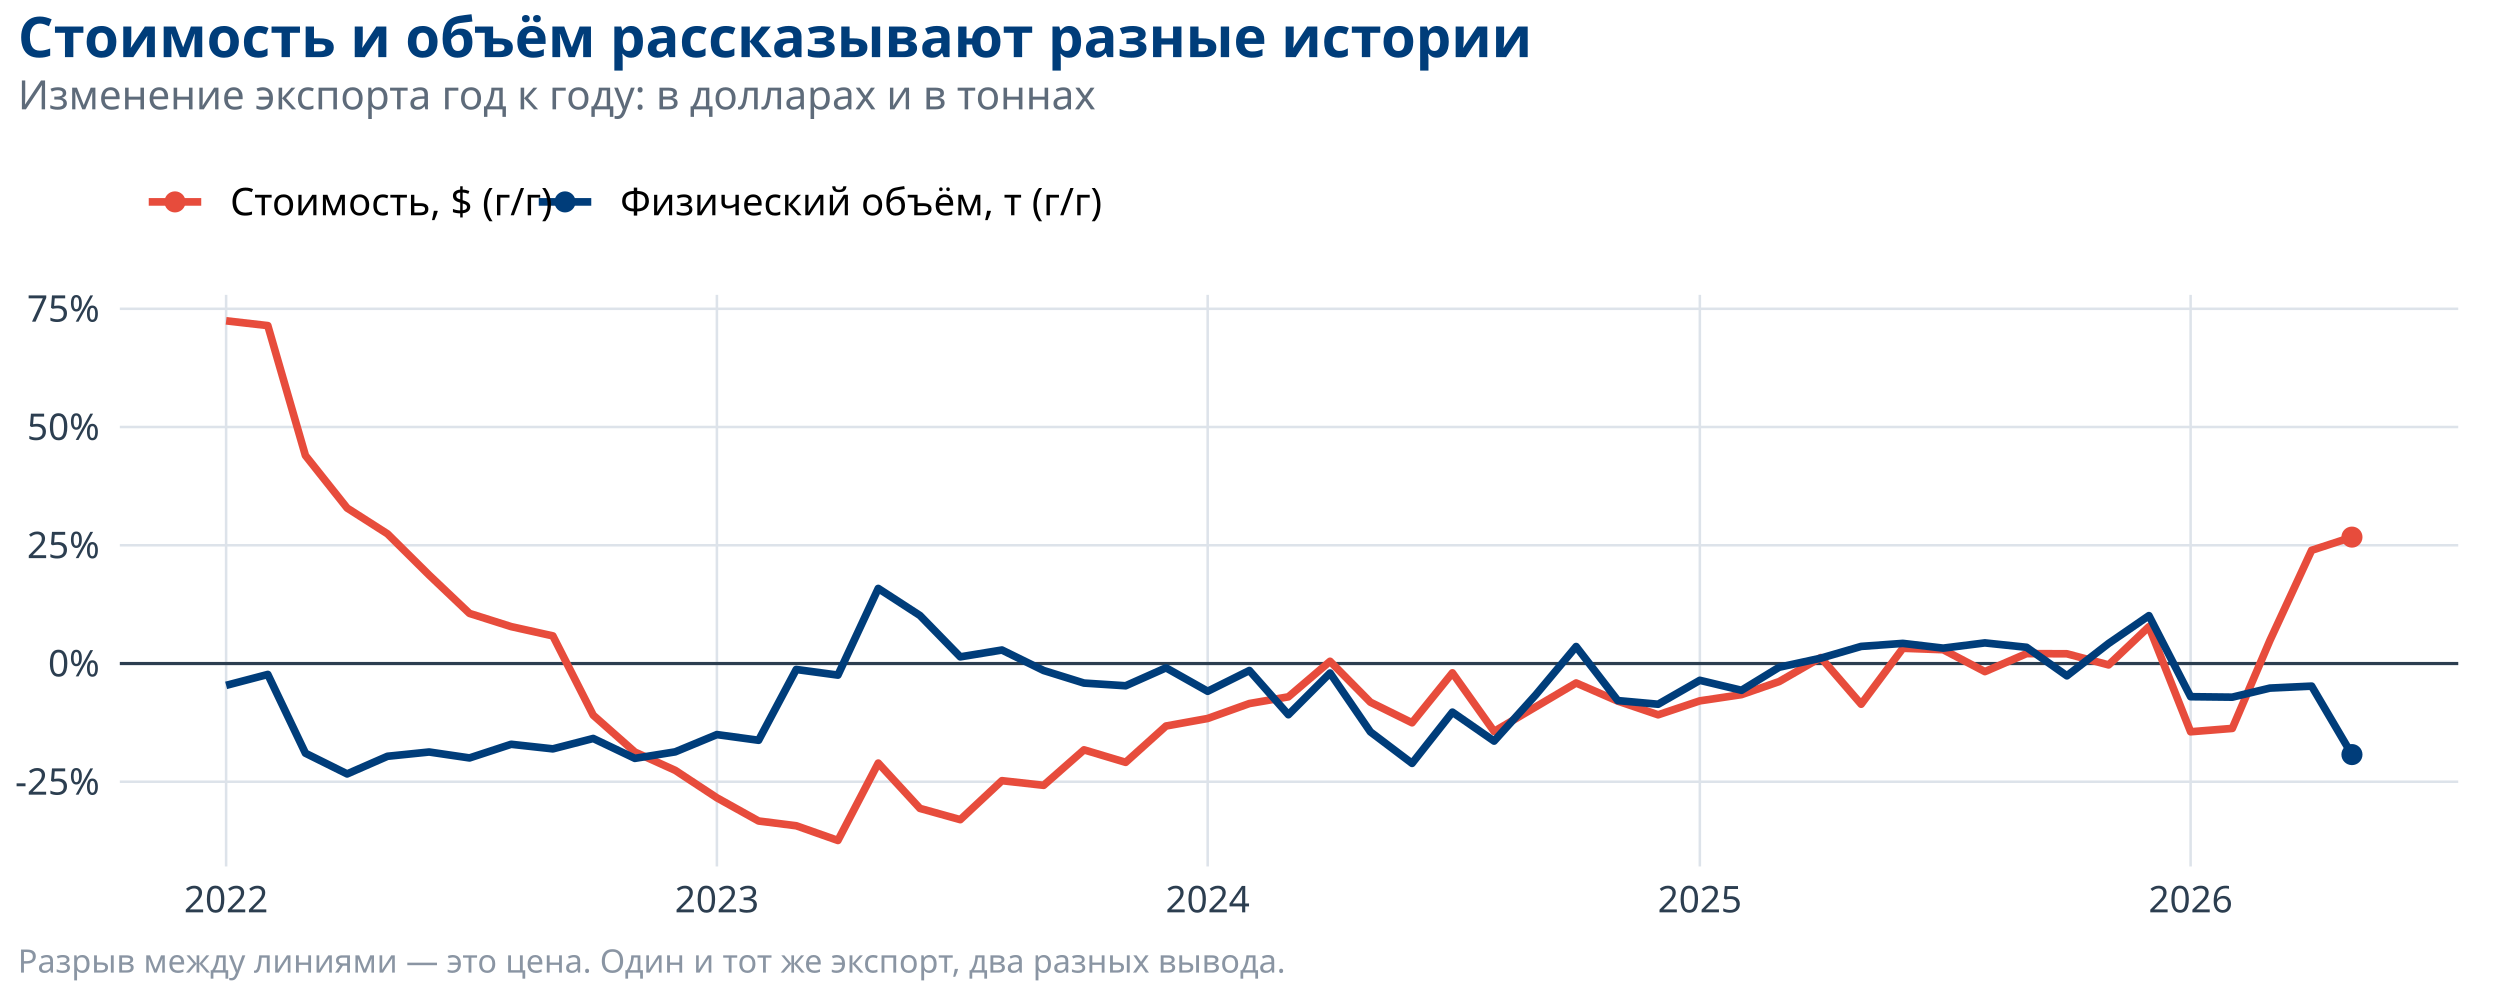
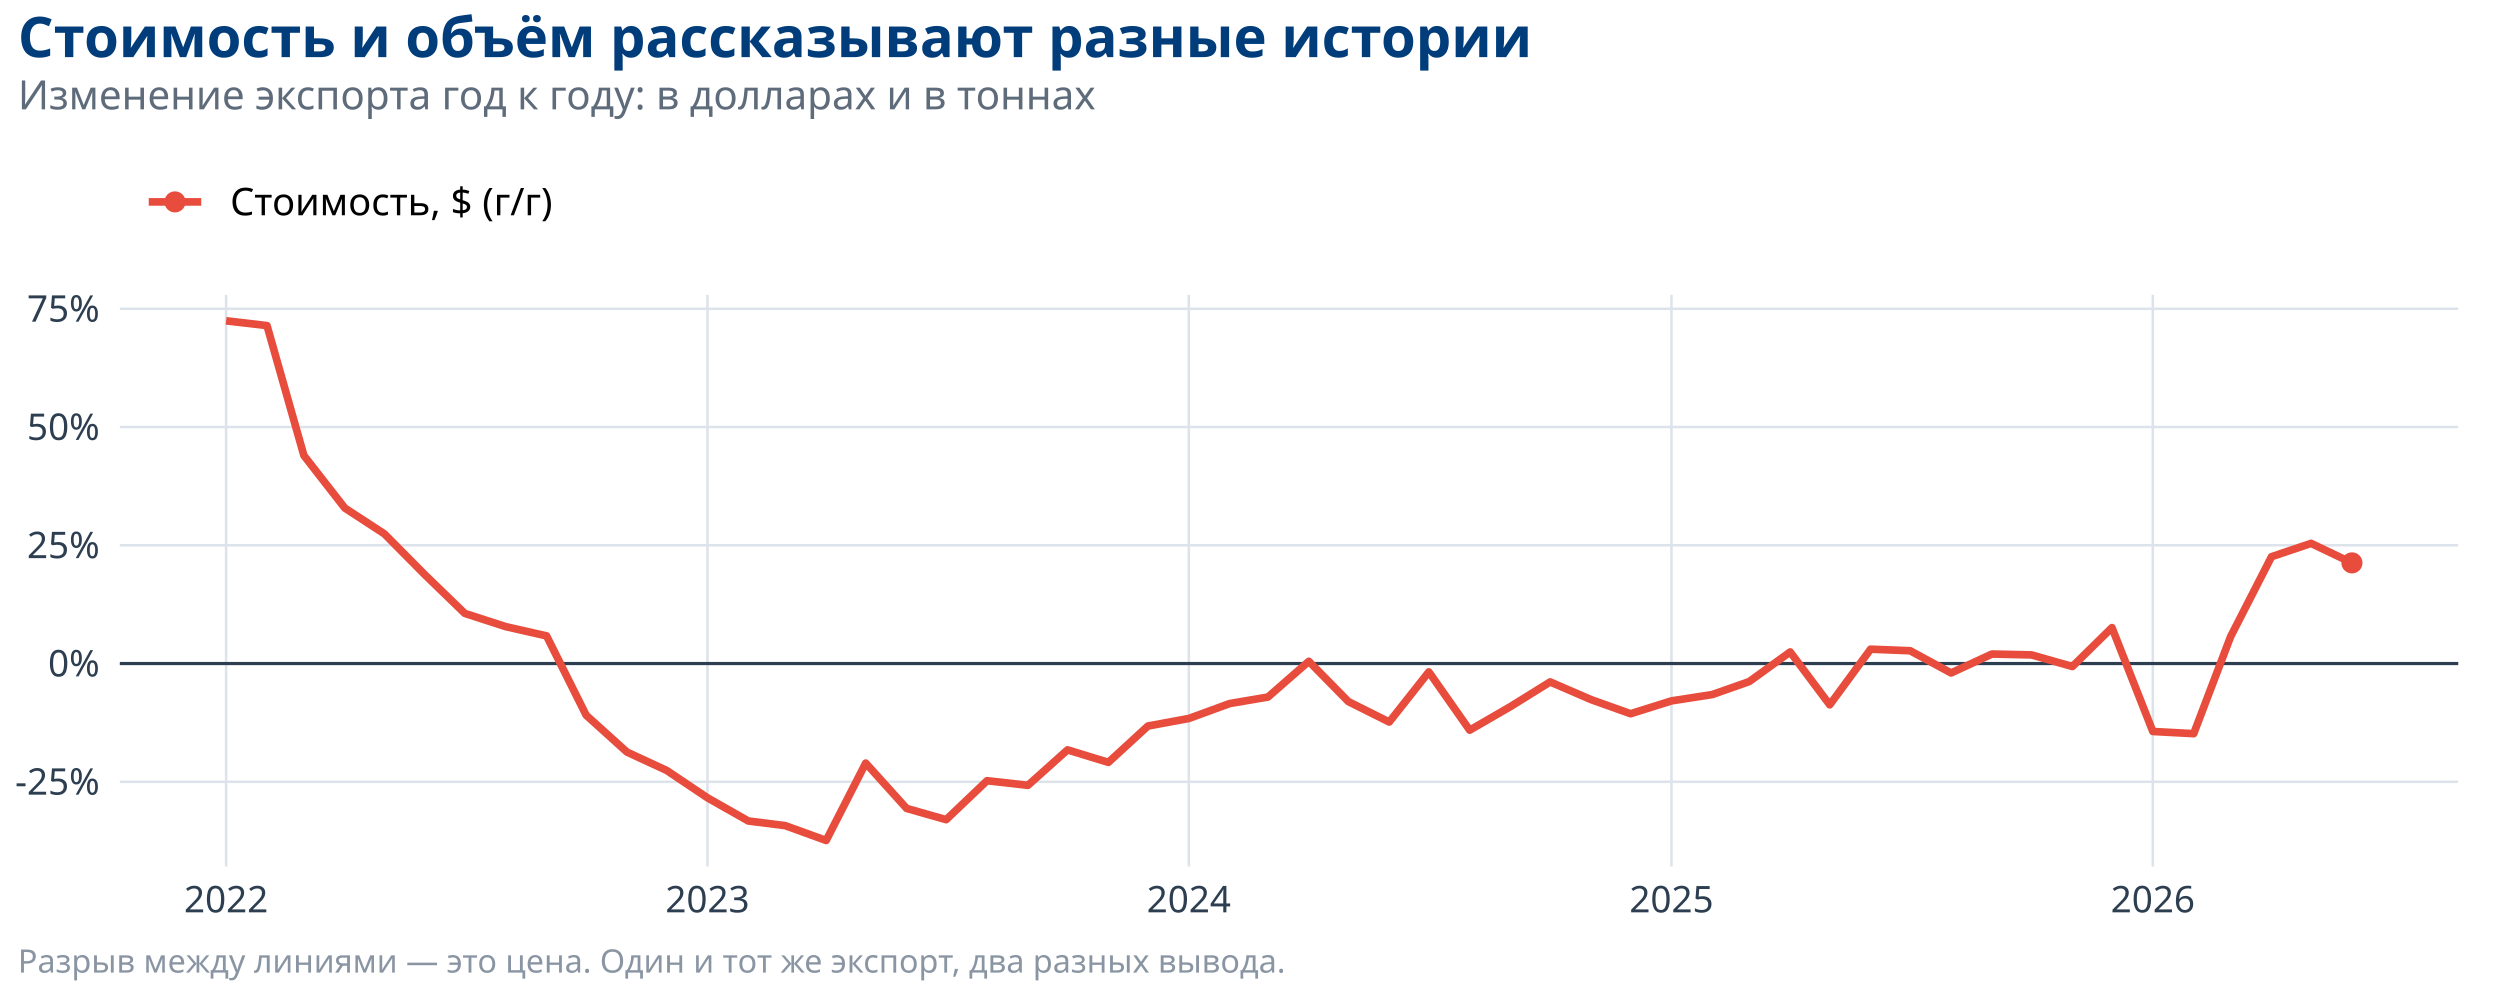
<svg xmlns="http://www.w3.org/2000/svg" width="835.20pt" height="331.20pt" viewBox="0 0 835.20 331.20">
  <g class="svglite">
    <defs>
      <style type="text/css">
    .svglite line, .svglite polyline, .svglite polygon, .svglite path, .svglite rect, .svglite circle {
      fill: none;
      stroke: #000000;
      stroke-linecap: round;
      stroke-linejoin: round;
      stroke-miterlimit: 10.00;
    }
    .svglite text {
      white-space: pre;
    }
    .svglite g.glyphgroup path {
      fill: inherit;
      stroke: none;
    }
  </style>
    </defs>
    <rect width="100%" height="100%" style="stroke: none; fill: none;" />
    <defs>
      <clipPath id="cpMC4wMHw4MzUuMjB8MC4wMHwzMzEuMjA=">
        <rect x="0.00" y="0.00" width="835.20" height="331.20" />
      </clipPath>
    </defs>
    <g clip-path="url(#cpMC4wMHw4MzUuMjB8MC4wMHwzMzEuMjA=)">
      <rect x="0.00" y="0" width="835.20" height="331.20" style="stroke-width: 1.45; stroke: none;" />
    </g>
    <defs>
      <clipPath id="cpNDAuMDN8ODIxLjI1fDk4LjUwfDI4OS40Ng==">
        <rect x="40.03" y="98.50" width="781.22" height="190.96" />
      </clipPath>
    </defs>
    <g clip-path="url(#cpNDAuMDN8ODIxLjI1fDk4LjUwfDI4OS40Ng==)">
      <rect x="40.03" y="98.50" width="781.22" height="190.96" style="stroke-width: 1.45; stroke: none;" />
-       <polyline points="40.03,261.17 821.25,261.17 " style="stroke-width: 0.85; stroke: #DDE3EA; stroke-linecap: butt;" />
+       <polyline points="40.03,261.18 821.25,261.18 " style="stroke-width: 0.85; stroke: #DDE3EA; stroke-linecap: butt;" />
      <polyline points="40.03,221.67 821.25,221.67 " style="stroke-width: 0.85; stroke: #DDE3EA; stroke-linecap: butt;" />
-       <polyline points="40.03,182.16 821.25,182.16 " style="stroke-width: 0.85; stroke: #DDE3EA; stroke-linecap: butt;" />
+       <polyline points="40.03,182.17 821.25,182.17 " style="stroke-width: 0.85; stroke: #DDE3EA; stroke-linecap: butt;" />
      <polyline points="40.03,142.66 821.25,142.66 " style="stroke-width: 0.85; stroke: #DDE3EA; stroke-linecap: butt;" />
      <polyline points="40.03,103.16 821.25,103.16 " style="stroke-width: 0.85; stroke: #DDE3EA; stroke-linecap: butt;" />
      <polyline points="75.54,289.46 75.54,98.50 " style="stroke-width: 0.85; stroke: #DDE3EA; stroke-linecap: butt;" />
-       <polyline points="239.50,289.46 239.50,98.50 " style="stroke-width: 0.85; stroke: #DDE3EA; stroke-linecap: butt;" />
-       <polyline points="403.46,289.46 403.46,98.50 " style="stroke-width: 0.85; stroke: #DDE3EA; stroke-linecap: butt;" />
-       <polyline points="567.88,289.46 567.88,98.50 " style="stroke-width: 0.85; stroke: #DDE3EA; stroke-linecap: butt;" />
-       <polyline points="731.84,289.46 731.84,98.50 " style="stroke-width: 0.85; stroke: #DDE3EA; stroke-linecap: butt;" />
+       <polyline points="236.35,289.46 236.35,98.50 " style="stroke-width: 0.85; stroke: #DDE3EA; stroke-linecap: butt;" />
+       <polyline points="397.16,289.46 397.16,98.50 " style="stroke-width: 0.85; stroke: #DDE3EA; stroke-linecap: butt;" />
+       <polyline points="558.41,289.46 558.41,98.50 " style="stroke-width: 0.85; stroke: #DDE3EA; stroke-linecap: butt;" />
+       <polyline points="719.22,289.46 719.22,98.50 " style="stroke-width: 0.85; stroke: #DDE3EA; stroke-linecap: butt;" />
      <line x1="40.03" y1="221.67" x2="821.25" y2="221.67" style="stroke-width: 1.07; stroke: #2C3E50; stroke-linecap: butt;" />
-       <polyline points="75.54,107.18 89.47,108.78 102.04,152.19 115.97,169.73 129.45,178.34 143.37,192.13 156.85,204.93 170.77,209.34 184.70,212.44 198.18,238.93 212.10,251.25 225.58,257.36 239.50,266.53 253.43,274.28 266.01,275.87 279.93,280.78 293.41,254.94 307.33,270.07 320.81,273.83 334.73,260.81 348.66,262.36 362.14,250.51 376.06,254.68 389.54,242.55 403.46,240.03 417.39,235.04 430.42,232.80 444.34,220.93 457.82,234.59 471.74,241.46 485.22,224.79 499.15,244.36 513.07,236.14 526.55,228.17 540.47,234.22 553.95,238.80 567.88,234.14 581.80,232.06 594.38,227.70 608.30,219.68 621.78,235.26 635.71,216.57 649.18,217.06 663.11,224.37 677.03,218.36 690.51,218.42 704.44,222.13 717.91,209.36 731.84,244.47 745.76,243.35 758.34,213.95 772.27,183.84 785.74,179.44 " style="stroke-width: 2.56; stroke: #E74C3C; stroke-linecap: butt;" />
-       <polyline points="75.54,228.97 89.47,225.32 102.04,251.63 115.97,258.55 129.45,252.66 143.37,251.23 156.85,253.21 170.77,248.65 184.70,250.18 198.18,246.71 212.10,253.35 225.58,251.18 239.50,245.41 253.43,247.31 266.01,223.66 279.93,225.54 293.41,196.59 307.33,205.62 320.81,219.44 334.73,217.16 348.66,224.00 362.14,228.20 376.06,229.10 389.54,223.10 403.46,230.94 417.39,224.01 430.42,238.77 444.34,224.85 457.82,244.50 471.74,255.02 485.22,237.92 499.15,247.58 513.07,232.12 526.55,216.00 540.47,234.05 553.95,235.27 567.88,227.28 581.80,230.61 594.38,222.91 608.30,219.88 621.78,215.95 635.71,214.94 649.18,216.53 663.11,214.78 677.03,216.25 690.51,225.78 704.44,214.96 717.91,205.68 731.84,232.75 745.76,232.91 758.34,229.88 772.27,229.22 785.74,252.09 " style="stroke-width: 2.56; stroke: #003D7A; stroke-linecap: butt;" />
-       <circle cx="785.74" cy="179.44" r="3.04" style="stroke-width: 0.97; stroke: #E74C3C; fill: #E74C3C;" />
-       <circle cx="785.74" cy="252.09" r="3.04" style="stroke-width: 0.97; stroke: #003D7A; fill: #003D7A;" />
+       <polyline points="75.54,107.18 89.20,108.78 101.53,152.19 115.19,169.73 128.41,178.35 142.07,192.14 155.28,204.93 168.94,209.34 182.60,212.44 195.82,238.93 209.47,251.26 222.69,257.37 236.35,266.53 250.01,274.28 262.34,275.83 276.00,280.78 289.22,254.94 302.88,270.08 316.09,273.83 329.75,260.82 343.41,262.36 356.63,250.52 370.28,254.69 383.50,242.55 397.16,240.03 410.82,235.04 423.59,232.87 437.25,220.94 450.47,234.39 464.12,241.21 477.34,224.47 491.00,243.93 504.66,236.03 517.87,227.82 531.53,233.72 544.75,238.44 558.41,234.15 572.06,232.03 584.40,227.69 598.06,217.81 611.28,235.46 624.93,216.88 638.15,217.40 651.81,224.82 665.47,218.50 678.68,218.79 692.34,222.67 705.56,209.68 719.22,244.37 732.87,245.10 745.21,212.67 758.87,185.98 772.08,181.53 785.74,188.05 " style="stroke-width: 2.56; stroke: #E74C3C; stroke-linecap: butt;" />
+       <circle cx="785.74" cy="188.05" r="3.04" style="stroke-width: 0.97; stroke: #E74C3C; fill: #E74C3C;" />
    </g>
    <g clip-path="url(#cpMC4wMHw4MzUuMjB8MC4wMHwzMzEuMjA=)">
      <text x="33.31" y="265.48" text-anchor="end" style="font-size: 12.30px;fill: #2C3E50; font-family: &quot;PT Sans&quot;;" textLength="27.33px" lengthAdjust="spacingAndGlyphs">-25%</text>
-       <text x="33.31" y="225.97" text-anchor="end" style="font-size: 12.30px;fill: #2C3E50; font-family: &quot;PT Sans&quot;;" textLength="16.20px" lengthAdjust="spacingAndGlyphs">0%</text>
+       <text x="33.31" y="225.98" text-anchor="end" style="font-size: 12.30px;fill: #2C3E50; font-family: &quot;PT Sans&quot;;" textLength="16.20px" lengthAdjust="spacingAndGlyphs">0%</text>
      <text x="33.31" y="186.47" text-anchor="end" style="font-size: 12.30px;fill: #2C3E50; font-family: &quot;PT Sans&quot;;" textLength="22.91px" lengthAdjust="spacingAndGlyphs">25%</text>
      <text x="33.31" y="146.97" text-anchor="end" style="font-size: 12.30px;fill: #2C3E50; font-family: &quot;PT Sans&quot;;" textLength="22.91px" lengthAdjust="spacingAndGlyphs">50%</text>
      <text x="33.31" y="107.46" text-anchor="end" style="font-size: 12.30px;fill: #2C3E50; font-family: &quot;PT Sans&quot;;" textLength="22.91px" lengthAdjust="spacingAndGlyphs">75%</text>
      <text x="75.54" y="304.80" text-anchor="middle" style="font-size: 12.30px;fill: #2C3E50; font-family: &quot;PT Sans&quot;;" textLength="26.81px" lengthAdjust="spacingAndGlyphs">2022</text>
-       <text x="239.50" y="304.80" text-anchor="middle" style="font-size: 12.30px;fill: #2C3E50; font-family: &quot;PT Sans&quot;;" textLength="26.81px" lengthAdjust="spacingAndGlyphs">2023</text>
-       <text x="403.46" y="304.80" text-anchor="middle" style="font-size: 12.30px;fill: #2C3E50; font-family: &quot;PT Sans&quot;;" textLength="26.81px" lengthAdjust="spacingAndGlyphs">2024</text>
-       <text x="567.88" y="304.80" text-anchor="middle" style="font-size: 12.30px;fill: #2C3E50; font-family: &quot;PT Sans&quot;;" textLength="26.81px" lengthAdjust="spacingAndGlyphs">2025</text>
-       <text x="731.84" y="304.80" text-anchor="middle" style="font-size: 12.30px;fill: #2C3E50; font-family: &quot;PT Sans&quot;;" textLength="26.81px" lengthAdjust="spacingAndGlyphs">2026</text>
+       <text x="236.35" y="304.80" text-anchor="middle" style="font-size: 12.30px;fill: #2C3E50; font-family: &quot;PT Sans&quot;;" textLength="26.81px" lengthAdjust="spacingAndGlyphs">2023</text>
+       <text x="397.16" y="304.80" text-anchor="middle" style="font-size: 12.30px;fill: #2C3E50; font-family: &quot;PT Sans&quot;;" textLength="26.81px" lengthAdjust="spacingAndGlyphs">2024</text>
+       <text x="558.41" y="304.80" text-anchor="middle" style="font-size: 12.30px;fill: #2C3E50; font-family: &quot;PT Sans&quot;;" textLength="26.81px" lengthAdjust="spacingAndGlyphs">2025</text>
+       <text x="719.22" y="304.80" text-anchor="middle" style="font-size: 12.30px;fill: #2C3E50; font-family: &quot;PT Sans&quot;;" textLength="26.81px" lengthAdjust="spacingAndGlyphs">2026</text>
      <line x1="49.69" y1="67.45" x2="67.23" y2="67.45" style="stroke-width: 2.56; stroke: #E74C3C; stroke-linecap: butt;" />
      <circle cx="58.46" cy="67.45" r="3.04" style="stroke-width: 0.97; stroke: #E74C3C; fill: #E74C3C;" />
-       <line x1="179.99" y1="67.45" x2="197.53" y2="67.45" style="stroke-width: 2.56; stroke: #003D7A; stroke-linecap: butt;" />
-       <circle cx="188.76" cy="67.45" r="3.04" style="stroke-width: 0.97; stroke: #003D7A; fill: #003D7A;" />
      <text x="76.89" y="71.91" style="font-size: 12.75px; font-family: &quot;PT Sans&quot;;" textLength="93.44px" lengthAdjust="spacingAndGlyphs">Стоимость, $ (г/г)</text>
-       <text x="207.19" y="71.91" style="font-size: 12.75px; font-family: &quot;PT Sans&quot;;" textLength="139.77px" lengthAdjust="spacingAndGlyphs">Физический объём, т (г/г)</text>
      <text x="5.98" y="36.52" style="font-size: 13.50px;fill: #5E6B7A; font-family: &quot;PT Sans&quot;;" textLength="321.81px" lengthAdjust="spacingAndGlyphs">Изменение экспорта год к году: в долларах и в тоннах</text>
      <text x="5.98" y="19.10" style="font-size: 18.75px; font-weight: bold;fill: #003D7A; font-family: &quot;PT Sans&quot;;" textLength="411.72px" lengthAdjust="spacingAndGlyphs">Стоимость и объём рассказывают разные истории</text>
      <text x="5.98" y="324.93" style="font-size: 10.80px;fill: #8A95A3; font-family: &quot;PT Sans&quot;;" textLength="370.42px" lengthAdjust="spacingAndGlyphs">Разрыв между линиями — это цена. Один и тот же экспорт, два разных вывода.</text>
    </g>
  </g>
</svg>
